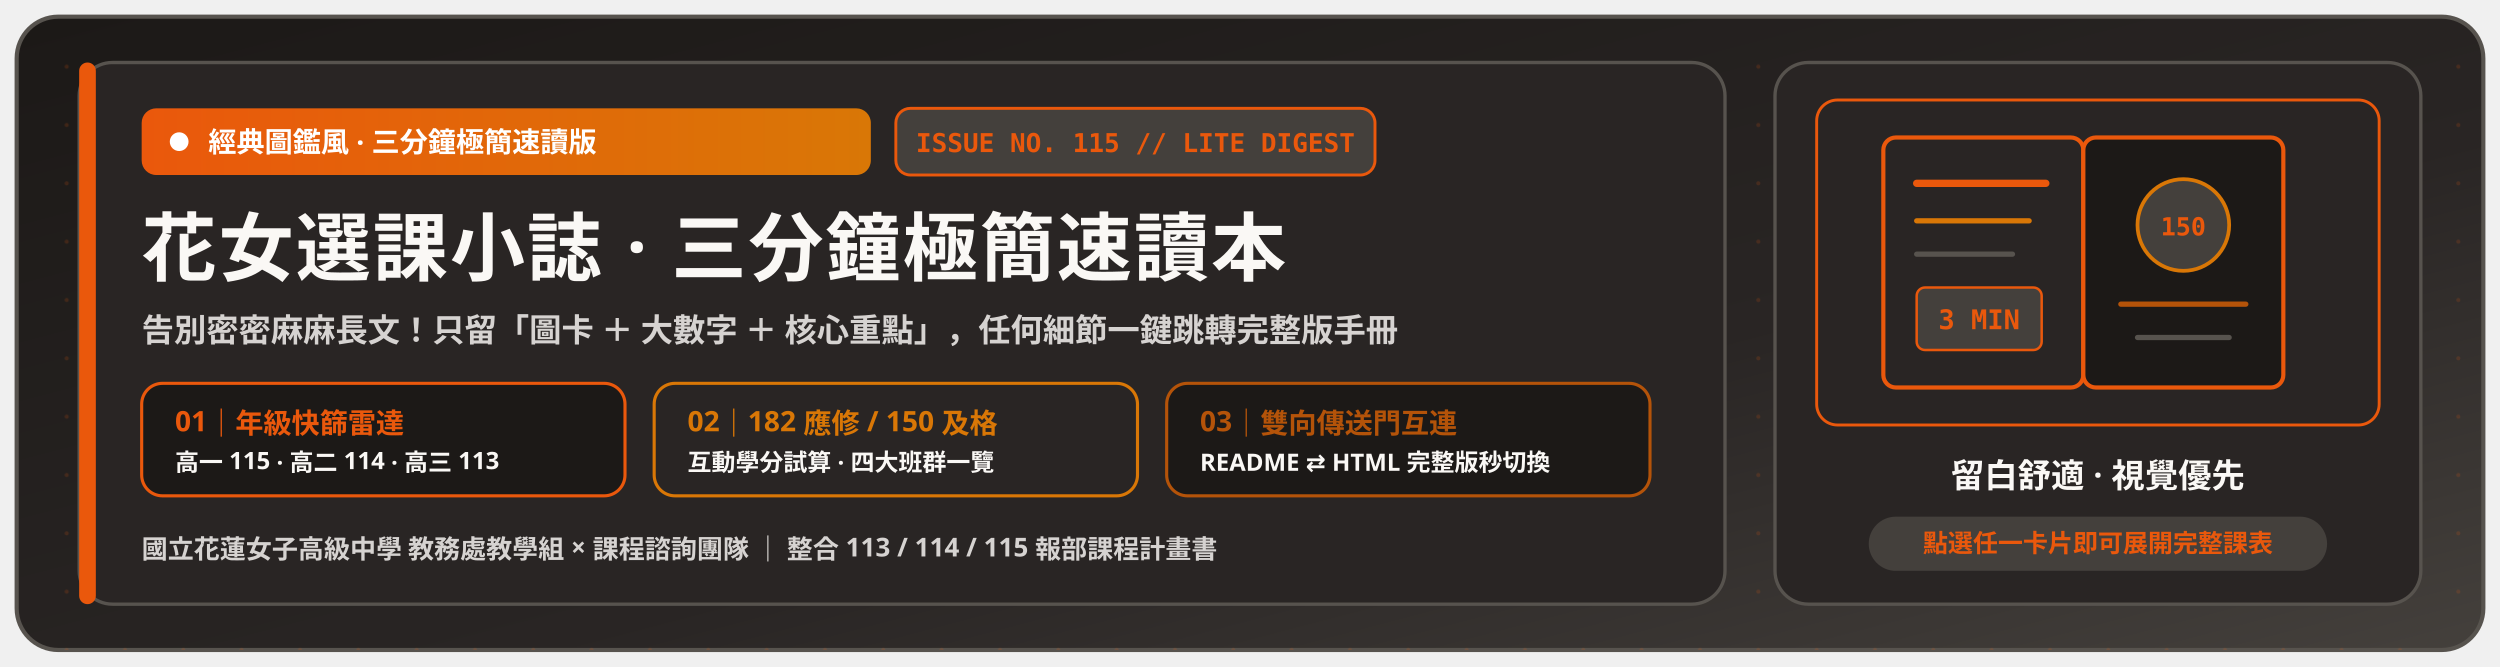
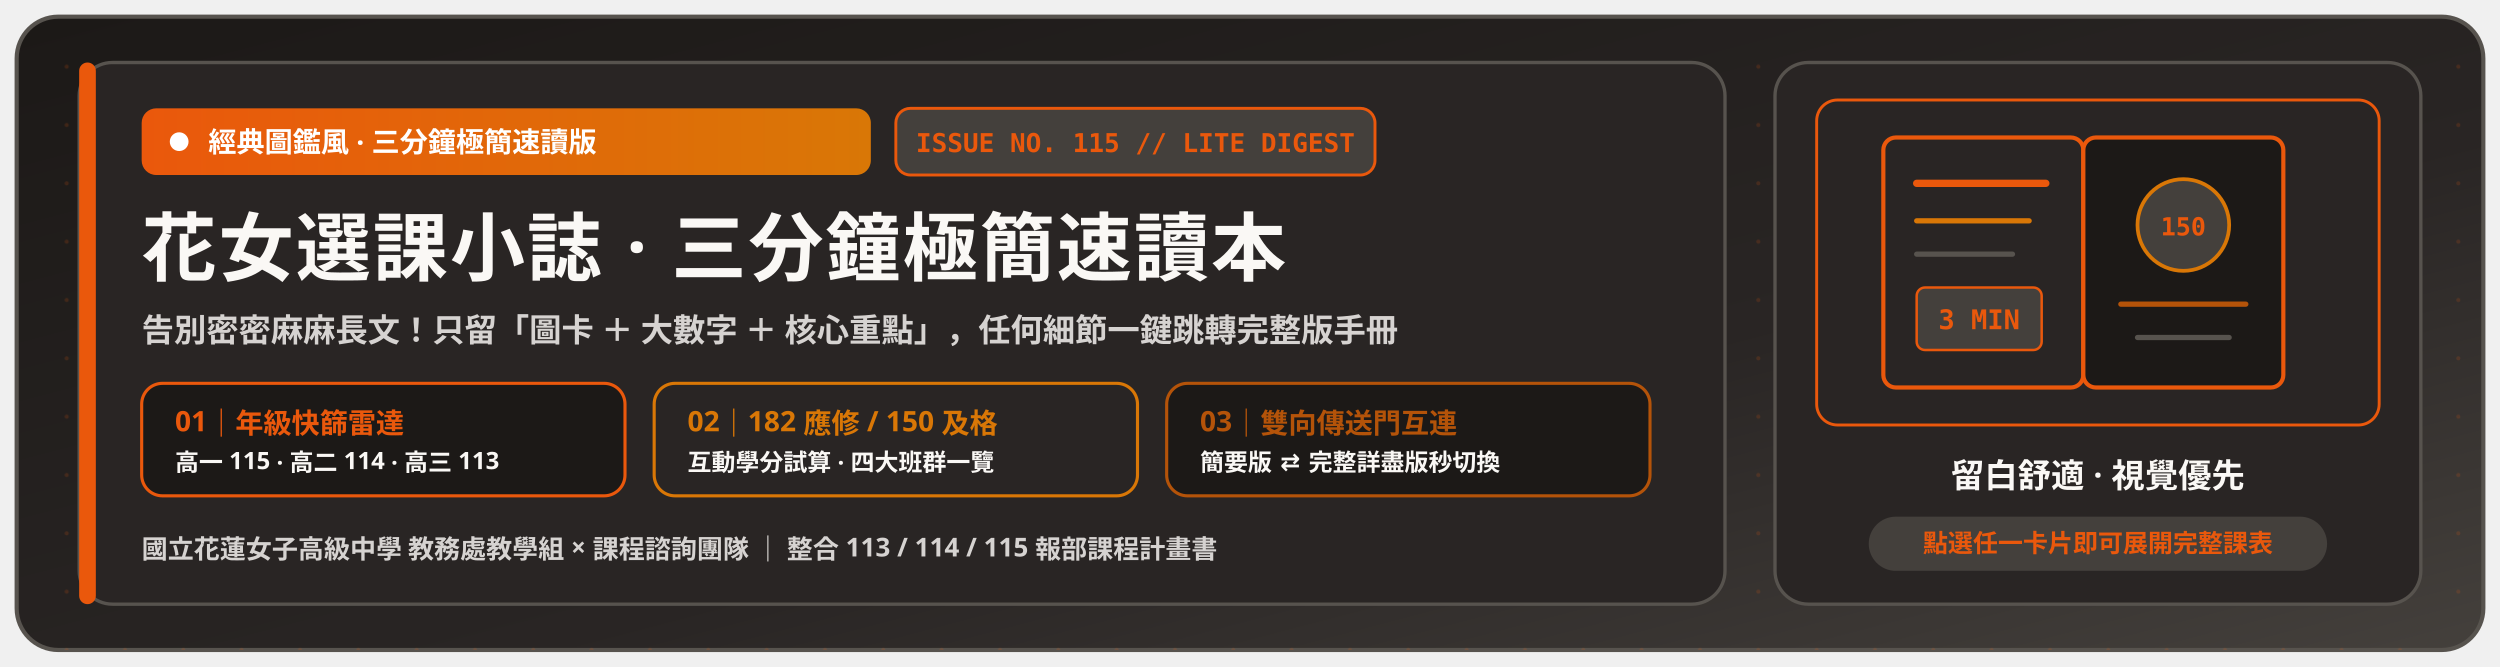
<svg xmlns="http://www.w3.org/2000/svg" viewBox="0 0 1200 320" width="100%" height="100%">
  <defs>
    <linearGradient id="liteBg_atlas_True" x1="0%" y1="0%" x2="100%" y2="100%">
      <stop offset="0%" stop-color="#1C1917" />
      <stop offset="60%" stop-color="#292524" />
      <stop offset="100%" stop-color="#44403C" />
    </linearGradient>
    <linearGradient id="litePill_atlas_True" x1="0%" y1="0%" x2="100%" y2="0%">
      <stop offset="0%" stop-color="#EA580C" />
      <stop offset="100%" stop-color="#D97706" />
    </linearGradient>
    <pattern id="zineDots_atlas" width="28" height="28" patternUnits="userSpaceOnUse">
      <circle cx="4" cy="4" r="1" fill="#EA580C" opacity="0.16" />
    </pattern>
  </defs>
  <rect x="8" y="8" width="1184" height="304" rx="20" fill="url(#liteBg_atlas_True)" stroke="#57534E" stroke-width="2" />
  <rect x="8" y="8" width="1184" height="304" rx="20" fill="url(#zineDots_atlas)" />
  <rect x="38" y="30" width="790" height="260" rx="16" fill="#292524" stroke="#57534E" stroke-width="1.6" />
  <rect x="38" y="30" width="8" height="260" rx="4" fill="#EA580C" />
  <rect x="68" y="52" width="350" height="32" rx="7" fill="url(#litePill_atlas_True)" />
  <circle cx="86" cy="68" r="4.5" fill="#FFFFFF" />
  <text x="100" y="73" font-family="'Noto Sans TC', sans-serif" font-size="13.5" font-weight="800" fill="#FFFFFF">
    經典圖鑑風 ‧ 三分鐘極簡速讀版
  </text>
  <rect x="430" y="52" width="230" height="32" rx="7" fill="#44403C" stroke="#EA580C" stroke-width="1.4" />
  <text x="545" y="73" text-anchor="middle" font-family="monospace, 'Noto Sans TC'" font-size="12.5" font-weight="800" fill="#EA580C">
    ISSUE NO. 115 // LITE DIGEST
  </text>
  <text x="68" y="132" font-family="'Noto Serif TC', 'Noto Sans TC', serif" font-size="36" font-weight="900" fill="#FAF8F5" letter-spacing="1">
    花女選課小誌 ‧ 三分鐘極簡速讀本
  </text>
  <text x="68" y="164" font-family="'Noto Sans TC', sans-serif" font-size="15.5" font-weight="600" fill="#D6D3D1">
    告別密密麻麻長文！只留「圖卡 ＋ 大數字 ＋ 核心重點」，任何細節一鍵跳轉完整版手冊
  </text>
  <g transform="translate(68, 184)">
    <rect x="0" y="0" width="232" height="54" rx="10" fill="#1C1917" stroke="#EA580C" stroke-width="1.5" />
    <text x="16" y="23" font-family="'Noto Sans TC', sans-serif" font-size="13.5" font-weight="800" fill="#EA580C">01｜年級快篩雷達</text>
    <text x="16" y="42" font-family="'Noto Sans TC', sans-serif" font-size="11.5" font-weight="600" fill="#FAF8F5">高一 115 ‧ 高二 114 ‧ 高三 113</text>
    <rect x="246" y="0" width="232" height="54" rx="10" fill="#292524" stroke="#D97706" stroke-width="1.5" />
    <text x="262" y="23" font-family="'Noto Sans TC', sans-serif" font-size="13.5" font-weight="800" fill="#D97706">02｜182 應修 / 150 及格</text>
    <text x="262" y="42" font-family="'Noto Sans TC', sans-serif" font-size="11.5" font-weight="600" fill="#FAF8F5">互動學分試算 ‧ 四大班群一覽</text>
    <rect x="492" y="0" width="232" height="54" rx="10" fill="#1C1917" stroke="#B45309" stroke-width="1.5" />
    <text x="508" y="23" font-family="'Noto Sans TC', sans-serif" font-size="13.5" font-weight="800" fill="#B45309">03｜雙向傳送門互連</text>
-     <text x="508" y="42" font-family="'Noto Sans TC', sans-serif" font-size="11.5" font-weight="600" fill="#FAF8F5">README ⇄ HTML 完整版秒切換</text>
+     <text x="508" y="42" font-family="'Noto Sans TC', sans-serif" font-size="11.5" font-weight="600" fill="#FAF8F5">簡要版 ⇄ 完整詳盡版秒切換</text>
  </g>
  <text x="68" y="268" font-family="'Noto Sans TC', sans-serif" font-size="12.5" font-weight="600" fill="#D6D3D1">
    國立花蓮女子高級中學 教務處教學組 × 課程諮詢團隊 ｜ 整合 113 / 114 / 115 報部課程計畫書
  </text>
  <g transform="translate(852, 30)">
    <rect x="0" y="0" width="310" height="260" rx="16" fill="#292524" stroke="#57534E" stroke-width="1.6" />
    <rect x="20" y="18" width="270" height="156" rx="10" fill="#292524" stroke="#EA580C" stroke-width="1.4" />
    <rect x="52" y="36" width="96" height="120" rx="6" fill="#292524" stroke="#EA580C" stroke-width="2" />
    <rect x="148" y="36" width="96" height="120" rx="6" fill="#1C1917" stroke="#EA580C" stroke-width="2" />
    <line x1="68" y1="58" x2="130" y2="58" stroke="#EA580C" stroke-width="3.5" stroke-linecap="round" />
    <line x1="68" y1="76" x2="122" y2="76" stroke="#D97706" stroke-width="2.5" stroke-linecap="round" />
    <line x1="68" y1="92" x2="114" y2="92" stroke="#57534E" stroke-width="2.5" stroke-linecap="round" />
    <rect x="68" y="108" width="60" height="30" rx="4" fill="#44403C" stroke="#EA580C" stroke-width="1.2" />
    <text x="98" y="128" text-anchor="middle" font-family="monospace" font-size="13" font-weight="900" fill="#EA580C">3 MIN</text>
    <circle cx="196" cy="78" r="22" fill="#44403C" stroke="#D97706" stroke-width="1.8" />
    <text x="196" y="83" text-anchor="middle" font-family="monospace" font-size="12" font-weight="900" fill="#EA580C">150</text>
    <line x1="166" y1="116" x2="226" y2="116" stroke="#B45309" stroke-width="2.5" stroke-linecap="round" />
    <line x1="174" y1="132" x2="218" y2="132" stroke="#57534E" stroke-width="2.5" stroke-linecap="round" />
    <text x="155" y="204" text-anchor="middle" font-family="'Noto Serif TC', serif" font-size="16" font-weight="900" fill="#FAF8F5">
      留白舒適 ‧ 視覺優先
    </text>
    <rect x="45" y="218" width="220" height="26" rx="13" fill="#44403C" />
    <text x="155" y="235" text-anchor="middle" font-family="'Noto Sans TC', sans-serif" font-size="12" font-weight="800" fill="#EA580C">
      點選任一卡片即可展開完整課表
    </text>
  </g>
</svg>
